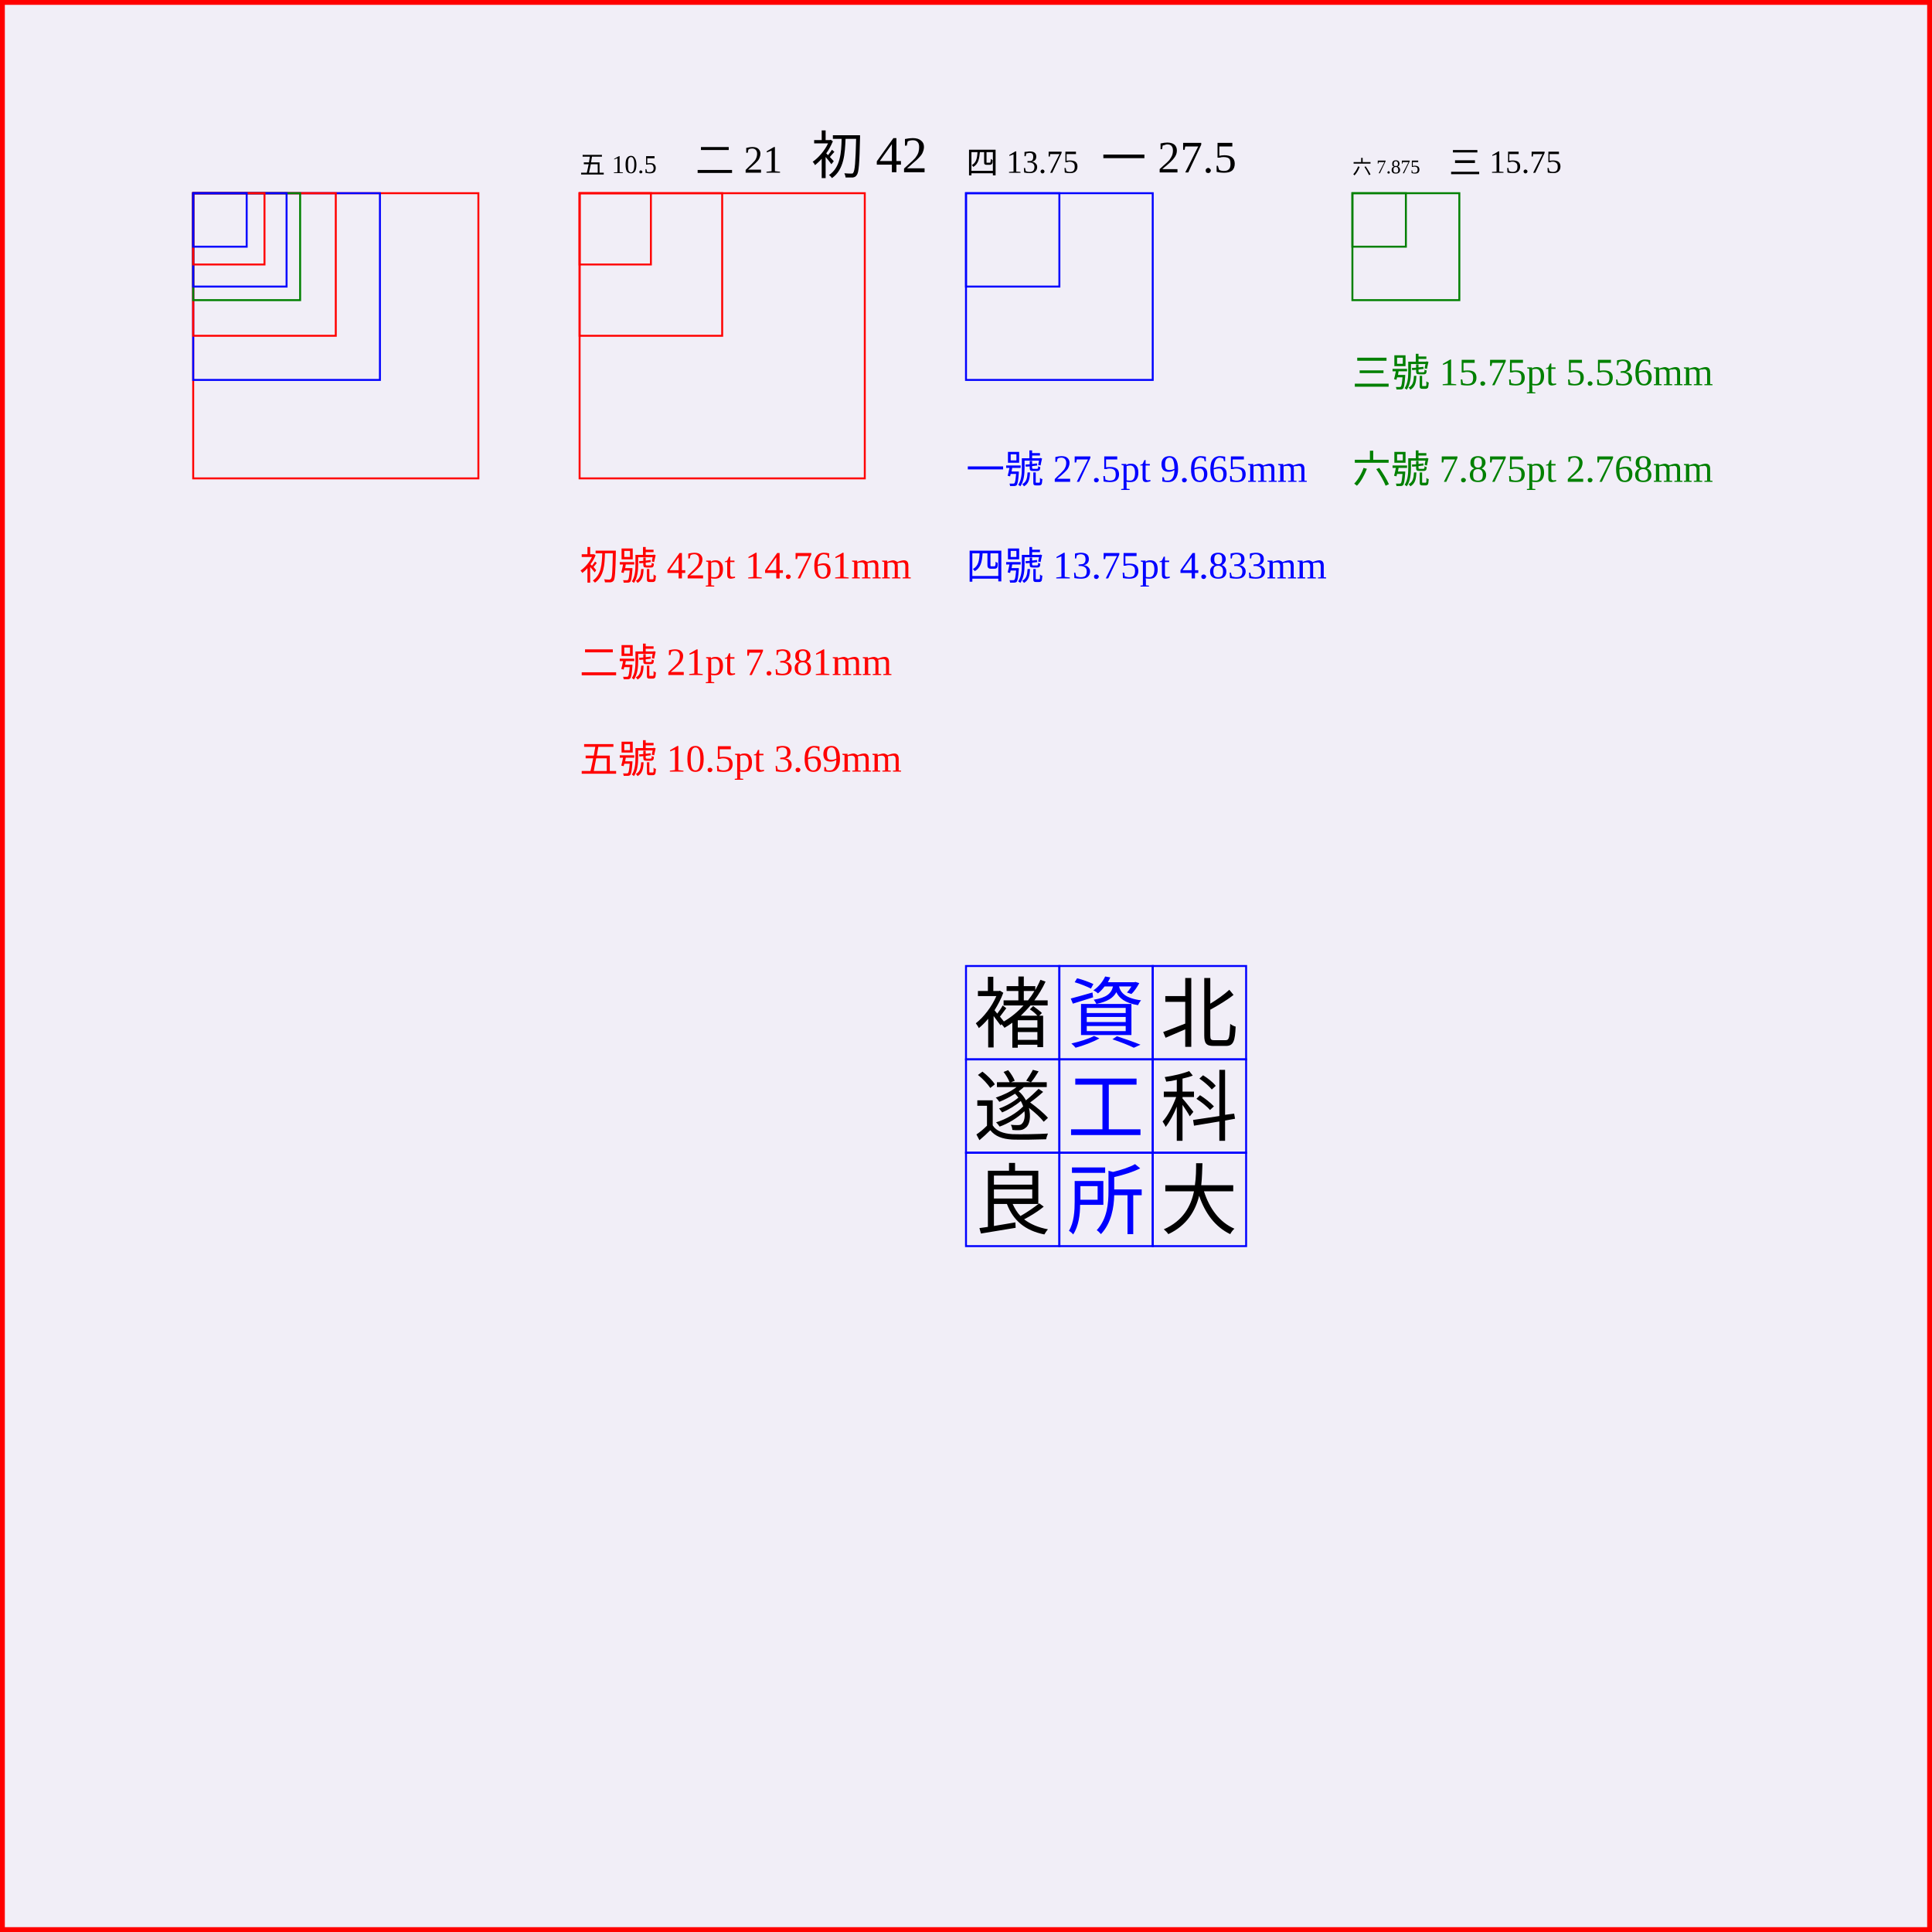
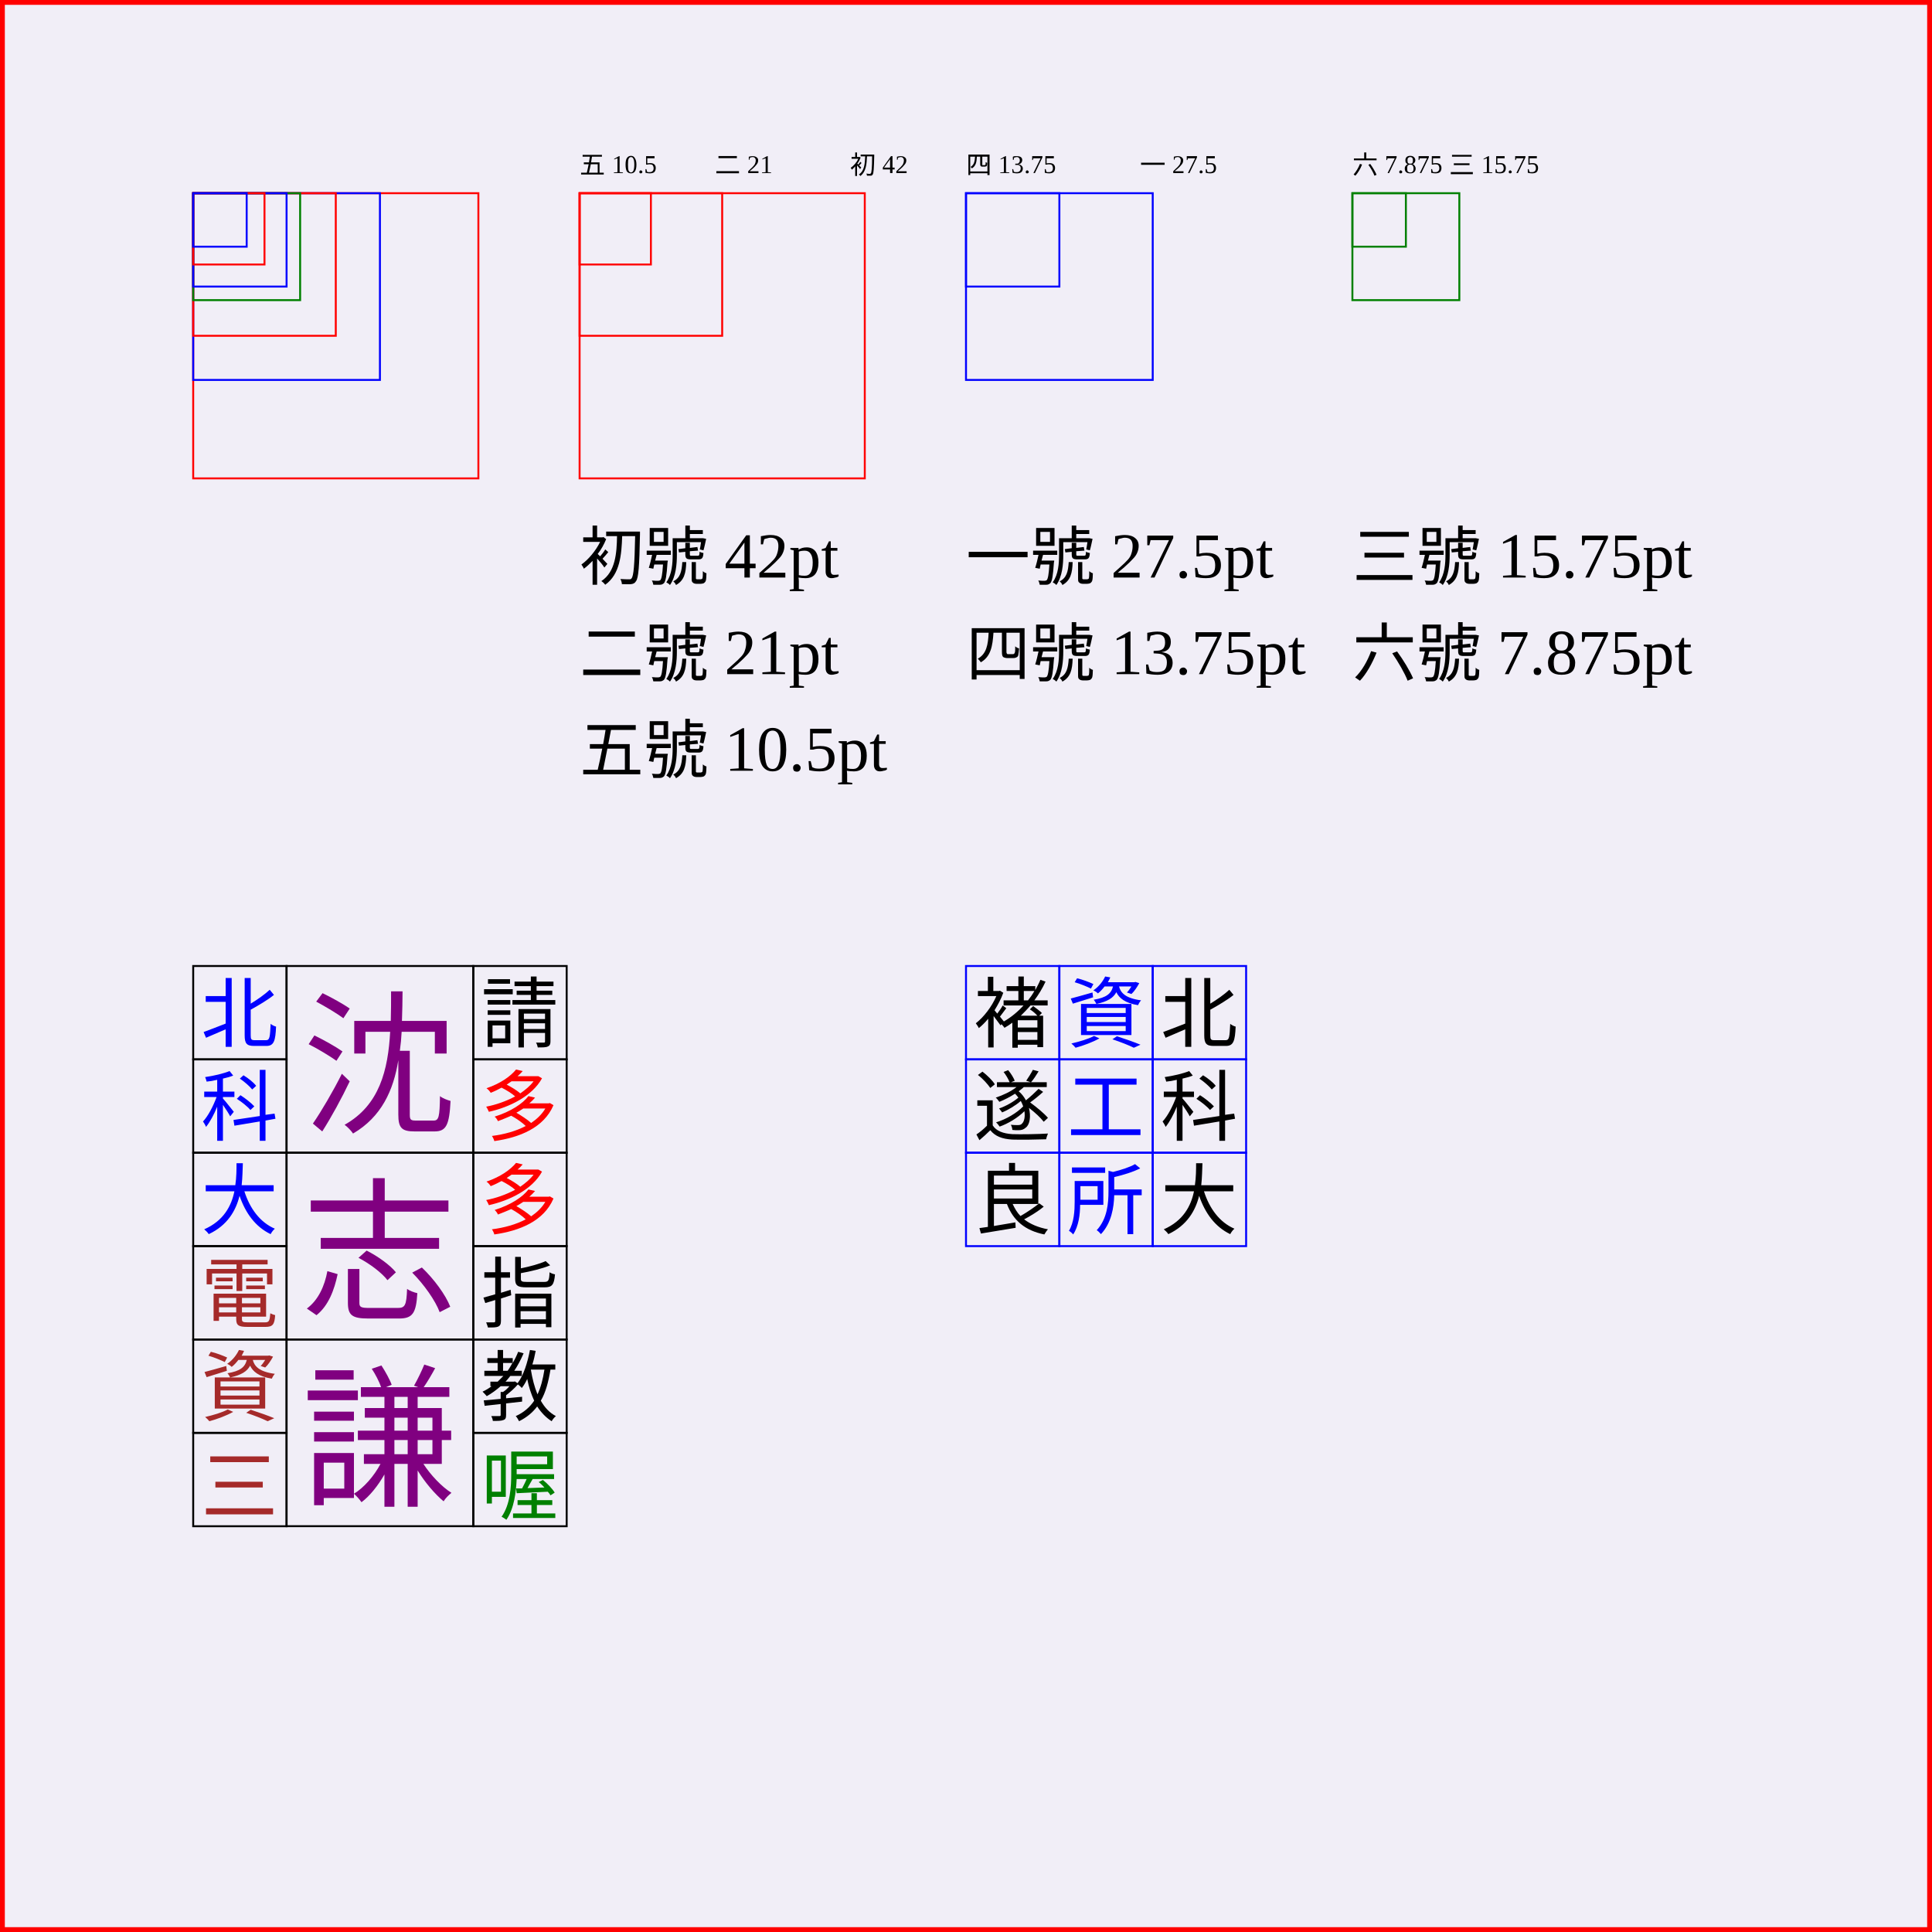
<svg xmlns="http://www.w3.org/2000/svg" version="1.1" width="100mm" height="100mm" viewBox="0 0 100 100">
  <rect x="0" y="0" width="100" height="100" stroke="red" stroke-width="0.5" fill="#F1EEF7" />
  <rect x="10" y="10" width="14.761" height="14.761" stroke="red" stroke-width="0.1" fill="none" />
  <rect x="10" y="10" width="9.665" height="9.665" stroke="blue" stroke-width="0.1" fill="none" />
  <rect x="10" y="10" width="7.38" height="7.38" stroke="red" stroke-width="0.1" fill="none" />
  <rect x="10" y="10" width="5.535" height="5.535" stroke="green" stroke-width="0.1" fill="none" />
  <rect x="10" y="10" width="4.833" height="4.833" stroke="blue" stroke-width="0.1" fill="none" />
  <rect x="10" y="10" width="3.69" height="3.69" stroke="red" stroke-width="0.1" fill="none" />
  <rect x="10" y="10" width="2.768" height="2.768" stroke="blue" stroke-width="0.1" fill="none" />
  <rect x="30" y="10" width="14.761" height="14.761" stroke="red" stroke-width="0.1" fill="none" />
-   <text x="42" y="9" style="font-size:2pt;">初 42</text>
+   <text x="44" y="9" style="font-size:1pt;">初 42</text>
  <rect x="30" y="10" width="7.38" height="7.38" stroke="red" stroke-width="0.1" fill="none" />
-   <text x="36" y="9" style="font-size:1.5pt;">二 21</text>
+   <text x="37" y="9" style="font-size:1pt;">二 21</text>
  <rect x="30" y="10" width="3.69" height="3.69" stroke="red" stroke-width="0.1" fill="none" />
  <text x="30" y="9" style="font-size:1pt;">五 10.5</text>
  <rect x="50" y="10" width="9.665" height="9.665" stroke="blue" stroke-width="0.1" fill="none" />
-   <text x="57" y="9" style="font-size:1.75pt;">一 27.5</text>
+   <text x="59" y="9" style="font-size:1pt;">一 27.5</text>
  <rect x="50" y="10" width="4.833" height="4.833" stroke="blue" stroke-width="0.1" fill="none" />
-   <text x="50" y="9" style="font-size:1.25pt;">四 13.75</text>
+   <text x="50" y="9" style="font-size:1pt;">四 13.75</text>
  <rect x="70" y="10" width="5.535" height="5.535" stroke="green" stroke-width="0.1" fill="none" />
-   <text x="75" y="9" style="font-size:1.25pt;">三 15.75</text>
+   <text x="75" y="9" style="font-size:1pt;">三 15.75</text>
  <rect x="70" y="10" width="2.768" height="2.768" stroke="green" stroke-width="0.1" fill="none" />
-   <text x="70" y="9" style="font-size:0.75pt;">六 7.875</text>
+   <text x="70" y="9" style="font-size:1pt;">六 7.875</text>
+   <rect x="10" y="50" width="4.833" height="4.833" stroke="black" stroke-width="0.1" fill="none" />
+   <text x="10.4" y="53.9" style="font-size:3pt;" fill="blue">北</text>
+   <rect x="10" y="54.833" width="4.833" height="4.833" stroke="black" stroke-width="0.1" fill="none" />
+   <text x="10.4" y="58.733" style="font-size:3pt;" fill="blue">科</text>
+   <rect x="10" y="59.666" width="4.833" height="4.833" stroke="black" stroke-width="0.1" fill="none" />
+   <text x="10.4" y="63.566" style="font-size:3pt;" fill="blue">大</text>
+   <rect x="10" y="64.499" width="4.833" height="4.833" stroke="black" stroke-width="0.1" fill="none" />
+   <text x="10.4" y="68.399" style="font-size:3pt;" fill="brown">電</text>
+   <rect x="10" y="69.332" width="4.833" height="4.833" stroke="black" stroke-width="0.1" fill="none" />
+   <text x="10.4" y="73.232" style="font-size:3pt;" fill="brown">資</text>
+   <rect x="10" y="74.165" width="4.833" height="4.833" stroke="black" stroke-width="0.1" fill="none" />
+   <text x="10.4" y="78.35" style="font-size:3pt;" fill="brown">三</text>
+   <rect x="14.833" y="50" width="9.665" height="9.665" stroke="black" stroke-width="0.1" fill="none" />
+   <text x="15.633" y="58.032" style="font-size:6pt;" fill="purple">沈</text>
+   <rect x="14.833" y="59.665" width="9.665" height="9.665" stroke="black" stroke-width="0.1" fill="none" />
+   <text x="15.633" y="67.697" style="font-size:6pt;" fill="purple">志</text>
+   <rect x="14.833" y="69.33" width="9.665" height="9.665" stroke="black" stroke-width="0.1" fill="none" />
+   <text x="15.633" y="77.364" style="font-size:6pt;" fill="purple">謙</text>
+   <rect x="24.498" y="50" width="4.833" height="4.833" stroke="black" stroke-width="0.1" fill="none" />
+   <text x="24.898" y="53.9" style="font-size:3pt;">請</text>
+   <rect x="24.498" y="54.833" width="4.833" height="4.833" stroke="black" stroke-width="0.1" fill="none" />
+   <text x="24.898" y="58.733" style="font-size:3pt;" fill="red">多</text>
+   <rect x="24.498" y="59.666" width="4.833" height="4.833" stroke="black" stroke-width="0.1" fill="none" />
+   <text x="24.898" y="63.566" style="font-size:3pt;" fill="red">多</text>
+   <rect x="24.498" y="64.499" width="4.833" height="4.833" stroke="black" stroke-width="0.1" fill="none" />
+   <text x="24.898" y="68.399" style="font-size:3pt;">指</text>
+   <rect x="24.498" y="69.332" width="4.833" height="4.833" stroke="black" stroke-width="0.1" fill="none" />
+   <text x="24.898" y="73.232" style="font-size:3pt;">教</text>
+   <rect x="24.498" y="74.165" width="4.833" height="4.833" stroke="black" stroke-width="0.1" fill="none" />
+   <text x="24.898" y="78.35" style="font-size:3pt;" fill="green">喔</text>
  <rect x="50" y="50" width="4.833" height="4.833" stroke="blue" stroke-width="0.1" fill="none" />
  <text x="50.4" y="53.9" style="font-size:3pt;">褚</text>
  <rect x="50" y="54.833" width="4.833" height="4.833" stroke="blue" stroke-width="0.1" fill="none" />
  <text x="50.4" y="58.733" style="font-size:3pt;">遂</text>
  <rect x="50" y="59.666" width="4.833" height="4.833" stroke="blue" stroke-width="0.1" fill="none" />
  <text x="50.4" y="63.566" style="font-size:3pt;">良</text>
  <rect x="54.833" y="50" width="4.833" height="4.833" stroke="blue" stroke-width="0.1" fill="none" />
  <text x="55.233" y="53.9" style="font-size:3pt;;" fill="blue">資</text>
  <rect x="54.833" y="54.833" width="4.833" height="4.833" stroke="blue" stroke-width="0.1" fill="none" />
  <text x="55.233" y="58.733" style="font-size:3pt;" fill="blue">工</text>
  <rect x="54.833" y="59.666" width="4.833" height="4.833" stroke="blue" stroke-width="0.1" fill="none" />
  <text x="55.233" y="63.566" style="font-size:3pt;" fill="blue">所</text>
  <rect x="59.666" y="50" width="4.833" height="4.833" stroke="blue" stroke-width="0.1" fill="none" />
  <text x="60.066" y="53.9" style="font-size:3pt;">北</text>
  <rect x="59.666" y="54.833" width="4.833" height="4.833" stroke="blue" stroke-width="0.1" fill="none" />
  <text x="60.066" y="58.733" style="font-size:3pt;">科</text>
  <rect x="59.666" y="59.666" width="4.833" height="4.833" stroke="blue" stroke-width="0.1" fill="none" />
  <text x="60.066" y="63.566" style="font-size:3pt;">大</text>
-   <text x="30" y="30" style="font-size:1.5pt;" fill="red">初號 42pt 14.761mm</text>
-   <text x="30" y="35" style="font-size:1.5pt;" fill="red">二號 21pt 7.381mm</text>
-   <text x="30" y="40" style="font-size:1.5pt;" fill="red">五號 10.5pt 3.69mm</text>
-   <text x="50" y="25" style="font-size:1.5pt;" fill="blue">一號 27.5pt 9.665mm</text>
-   <text x="50" y="30" style="font-size:1.5pt;" fill="blue">四號 13.75pt 4.833mm</text>
-   <text x="70" y="20" style="font-size:1.5pt;" fill="green">三號 15.75pt 5.536mm</text>
-   <text x="70" y="25" style="font-size:1.5pt;" fill="green">六號 7.875pt 2.768mm</text>
+   <text x="30" y="30" style="font-size:2.5pt;">初號 42pt</text>
+   <text x="30" y="35" style="font-size:2.5pt;">二號 21pt</text>
+   <text x="30" y="40" style="font-size:2.5pt;">五號 10.5pt</text>
+   <text x="50" y="30" style="font-size:2.5pt;">一號 27.5pt</text>
+   <text x="50" y="35" style="font-size:2.5pt;">四號 13.75pt</text>
+   <text x="70" y="30" style="font-size:2.5pt;">三號 15.75pt</text>
+   <text x="70" y="35" style="font-size:2.5pt;">六號 7.875pt</text>
</svg>
